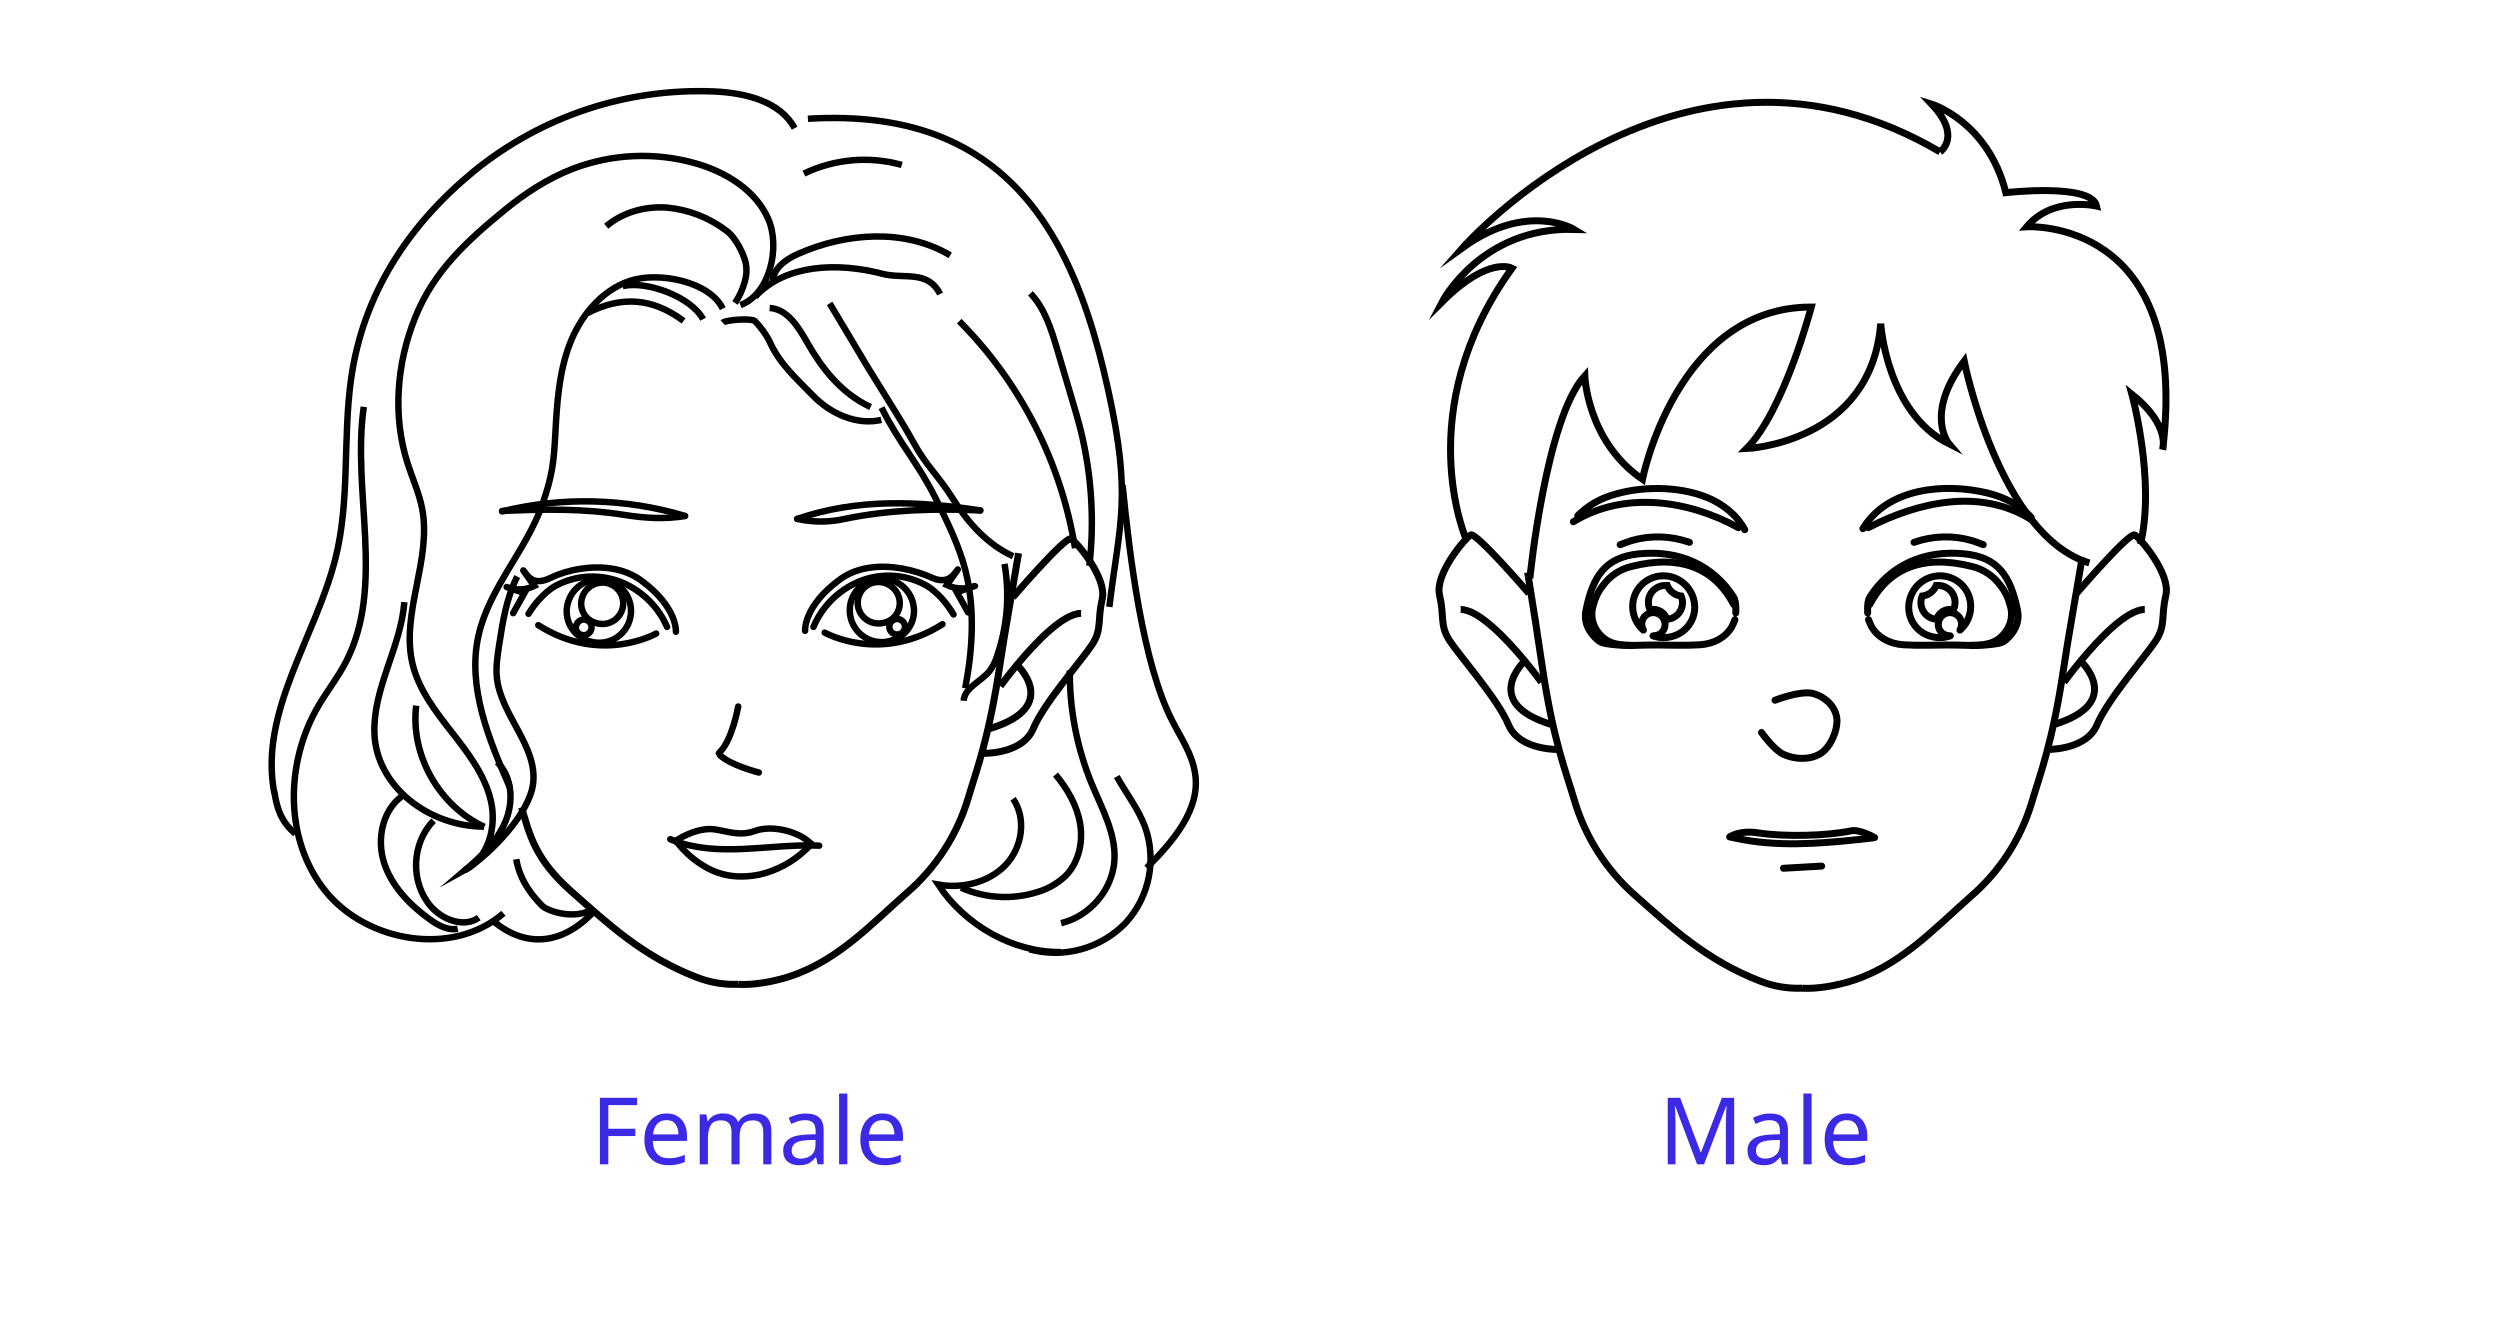
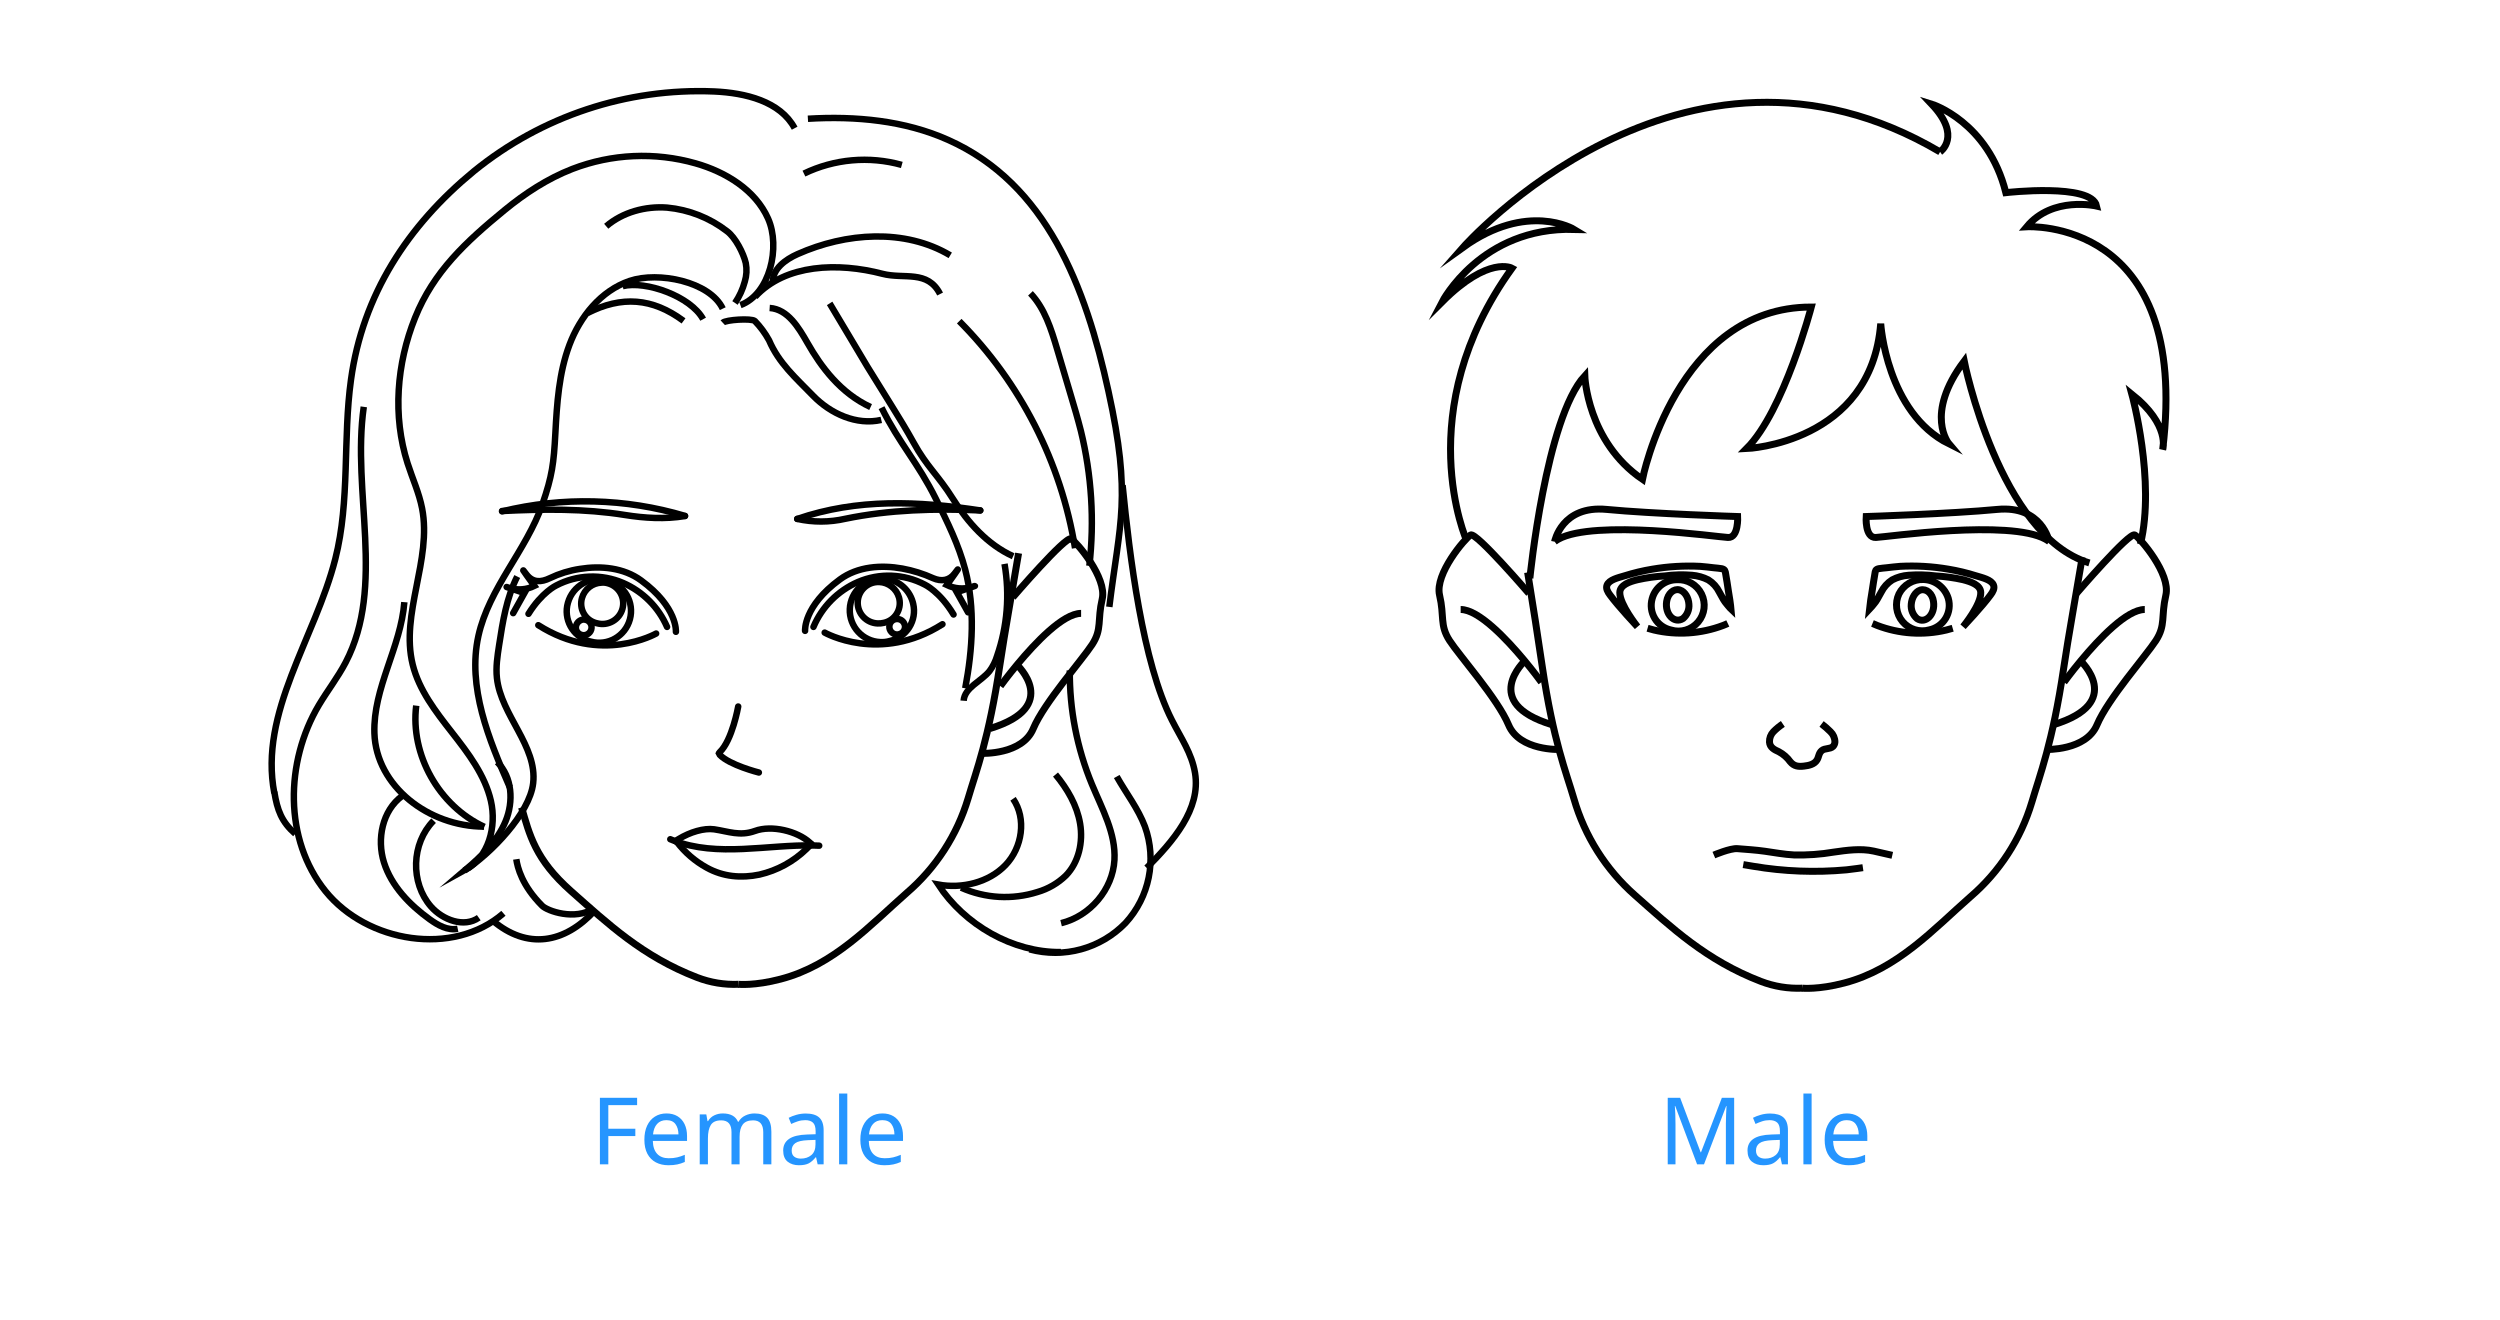
<svg xmlns="http://www.w3.org/2000/svg" viewBox="0 0 966 510">
  <defs>
-     <style>.cls-1,.cls-2,.cls-3,.cls-5,.cls-6,.cls-7{fill:none;stroke:#000;}.cls-1,.cls-2,.cls-6,.cls-7{stroke-linecap:round;}.cls-1,.cls-6{stroke-linejoin:round;}.cls-1,.cls-2,.cls-3{stroke-width:2.7px;}.cls-2,.cls-3,.cls-5,.cls-7{stroke-miterlimit:10;}.cls-4{font-size:36px;fill:#3c29e6;font-family:Avenir-Medium, Avenir;}.cls-5,.cls-6,.cls-7{stroke-width:2.5px;}</style>
+     <style>.cls-1,.cls-3,.cls-4,.cls-5{fill:none;stroke:#000;}.cls-1,.cls-3,.cls-5{stroke-miterlimit:10;}.cls-1{stroke-width:2.7px;}.cls-2{font-size:36px;fill:#2595ff;font-family:Avenir-Medium, Avenir;}.cls-3,.cls-4,.cls-5{stroke-width:2.5px;}.cls-4,.cls-5{stroke-linecap:round;}.cls-4{stroke-linejoin:round;}</style>
  </defs>
  <g id="图层_6" data-name="图层 6">
-     <g id="eyebrow">
-       <path class="cls-1" d="M719.82,204.28c9.66-15.94,31.86-17.77,48.39-13.72,6.26,1.57,12.34,4.57,16.65,9.34" />
-       <path class="cls-1" d="M721.91,203.88c19.39-10,43.1-15.28,62.62-3.33" />
-       <path class="cls-1" d="M674.17,204.67c-3.13-5.81-8.62-10.06-14.76-12.54-11-4.37-25.53-4.37-36.76-.72a31.61,31.61,0,0,0-13,7.84" />
-       <path class="cls-1" d="M671.69,203.88c-19.4-10.7-44.15-14.23-63.74-2.28" />
-     </g>
-     <g id="eye2">
-       <path class="cls-2" d="M652.79,209.56a36.58,36.58,0,0,0-22.65-.59c-1.35.41-4.11,1.51-4.11,1.51" />
-       <path class="cls-2" d="M670.7,236.85s.31-4.37-.83-6.14c-7.8-12.14-20.75-18.29-36.53-16.71-13.06,1.3-17.82,8.57-20.53,21.83-.54,2.64-.57,7,4.66,11.59,1.42,1.24,3.83,1.39,5.92,1.64,5.59.67,11.23.1,16.85.16s11,.27,16.59-.08,9.89-2.94,12.21-6.69a21.22,21.22,0,0,0,1.32-3" />
-       <path class="cls-2" d="M669.91,233.59c-7.18-13.72-20.24-19.59-39.44-14.72a19,19,0,0,0-11,7.25,19.45,19.45,0,0,0-3.75,7.49,11.37,11.37,0,0,0,.95,9.5c3.36,5.31,7.47,6.2,14.08,6.28" />
-       <path class="cls-3" d="M649.86,231.07c-.07-.27-.27-.78-.27-.78l-.63-.1a6.52,6.52,0,0,1-4.5-3.47c-.08-.16-.23-.5-.23-.5l-.54,0a6.55,6.55,0,0,0-6.14,3.72,6.64,6.64,0,0,0-.24,5c.08.24.29.7.29.7a9.8,9.8,0,0,1,1.51-.16,5.41,5.41,0,0,1,4.66,3.06c.12.25.3.78.3.78s.71-.09,1.07-.18A6.42,6.42,0,0,0,649.86,231.07Z" />
-       <path class="cls-1" d="M654.38,231.38a12.15,12.15,0,0,0-11.21-8.88A11.91,11.91,0,0,0,632,229.24a12.13,12.13,0,0,0,2.32,13.59l.68.65a8.47,8.47,0,0,1-.39-.88,4.56,4.56,0,0,1,.19-3.35,4.49,4.49,0,0,1,4.2-2.53,4.58,4.58,0,0,1,4.21,3.34,4.38,4.38,0,0,1-3.22,5.49,8.73,8.73,0,0,1-1.26.15l.63.21a12.07,12.07,0,0,0,6.44.1A11.67,11.67,0,0,0,654.38,231.38Z" />
-       <path class="cls-2" d="M739.58,209.56a36.58,36.58,0,0,1,22.65-.59c1.35.41,4.1,1.51,4.1,1.51" />
-       <path class="cls-2" d="M721.67,236.85s-.32-4.37.82-6.14c7.8-12.14,20.75-18.29,36.54-16.71,13.06,1.3,17.81,8.57,20.53,21.83.54,2.64.57,7-4.66,11.59-1.42,1.24-3.84,1.39-5.92,1.64-5.59.67-11.24.1-16.85.16s-11,.27-16.59-.08-9.89-2.94-12.22-6.69a22.55,22.55,0,0,1-1.32-3" />
-       <path class="cls-2" d="M722.46,233.59c7.18-13.72,20.24-19.59,39.43-14.72a19.07,19.07,0,0,1,11,7.25,19.45,19.45,0,0,1,3.75,7.49,11.37,11.37,0,0,1-1,9.5c-3.35,5.31-7.47,6.2-14.07,6.28" />
-       <path class="cls-3" d="M742.5,231.07c.08-.27.28-.78.28-.78l.63-.1a6.54,6.54,0,0,0,4.5-3.47c.08-.16.23-.5.23-.5l.53,0a6.57,6.57,0,0,1,6.15,3.72,6.69,6.69,0,0,1,.24,5c-.08.24-.3.7-.3.7a9.62,9.62,0,0,0-1.5-.16,5.41,5.41,0,0,0-4.66,3.06c-.12.25-.3.78-.3.78s-.71-.09-1.08-.18A6.43,6.43,0,0,1,742.5,231.07Z" />
-       <path class="cls-1" d="M738,231.38a12.14,12.14,0,0,1,11.2-8.88,11.9,11.9,0,0,1,11.16,6.74A12.13,12.13,0,0,1,758,242.83l-.68.65a7.84,7.84,0,0,0,.4-.88,4.56,4.56,0,0,0-.2-3.35,4.47,4.47,0,0,0-4.19-2.53,4.56,4.56,0,0,0-4.21,3.34,4.37,4.37,0,0,0,3.22,5.49,8.58,8.58,0,0,0,1.26.15l-.63.21a12.07,12.07,0,0,1-6.44.1A11.65,11.65,0,0,1,738,231.38Z" />
-     </g>
-     <path id="nose" class="cls-2" d="M685.86,270.58s9.72-3.85,14.64-2.62,9.32,5.5,9.32,10.7a15.86,15.86,0,0,1-1.51,6.25,15.44,15.44,0,0,1-3.41,5.15c-4.08,3.79-10.93,3.6-15.74,1.43-3.73-1.67-8.5-8.45-8.5-8.45" />
-     <g id="mouth">
-       <g id="mouse">
-         <path class="cls-2" d="M668.42,323.36l2.25.53c15.5,3.35,31.6,2.18,47.47.5l5.71-.65" />
-         <line class="cls-2" x1="689.12" y1="335.5" x2="703.89" y2="334.66" />
-       </g>
-       <path class="cls-1" d="M668.42,323.36s3.58-2.69,10.87-1.54c9.83,1.54,26.33,1.25,36.07-.8,3.2-.65,9,2.61,9,2.61" />
-     </g>
-     <path class="cls-3" d="M696.31,381.83s6.25.65,16.3-2c20.61-5.36,34.63-20.9,48.76-33.31A77.45,77.45,0,0,0,785.09,310c3.07-10.45,8-22.85,12.28-51.59,2-13.34,4.79-28.51,7.21-43.1" />
-     <path class="cls-3" d="M696.4,381.83a39.86,39.86,0,0,1-16-2.62c-21.16-8.13-34.62-20.89-48.66-33.3a78.79,78.79,0,0,1-23.56-37.22c-3.06-10.45-7.94-22.21-12.22-50.94-2.12-14.24-3.17-21.1-5.68-36.57" />
+     <path class="cls-1" d="M696.31,381.83s6.25.65,16.3-2c20.61-5.36,34.63-20.9,48.76-33.31A77.45,77.45,0,0,0,785.09,310c3.07-10.45,8-22.85,12.28-51.59,2-13.34,4.79-28.51,7.21-43.1" />
+     <path class="cls-1" d="M696.4,381.83a39.86,39.86,0,0,1-16-2.62c-21.16-8.13-34.62-20.89-48.66-33.3a78.79,78.79,0,0,1-23.56-37.22c-3.06-10.45-7.94-22.21-12.22-50.94-2.12-14.24-3.17-21.1-5.68-36.57" />
    <g id="ear">
-       <path class="cls-3" d="M802.34,229.32s20.47-23.86,22.55-22.61,13.92,15,12,23.26,0,11.58-3.85,17.53S814.52,270,810.27,280.09s-19.83,9.51-19.83,9.51" />
-       <path class="cls-3" d="M797.53,263.61s2.69-3.73,6.64-8.47c6.88-8.27,17.6-19.62,24.57-19.63" />
-       <path class="cls-3" d="M803.85,255.26s17.6,16.24-10.31,24.74" />
+       <path class="cls-1" d="M802.34,229.32s20.47-23.86,22.55-22.61,13.92,15,12,23.26,0,11.58-3.85,17.53S814.52,270,810.27,280.09s-19.83,9.51-19.83,9.51" />
+       <path class="cls-1" d="M797.53,263.61s2.69-3.73,6.64-8.47c6.88-8.27,17.6-19.62,24.57-19.63" />
+       <path class="cls-1" d="M803.85,255.26s17.6,16.24-10.31,24.74" />
    </g>
    <g id="ear-2" data-name="ear">
-       <path class="cls-3" d="M590.79,229.32s-20.47-23.86-22.54-22.61-13.93,15-12,23.26,0,11.58,3.85,17.53,18.57,22.46,22.81,32.59,19.84,9.51,19.84,9.51" />
-       <path class="cls-3" d="M595.6,263.61s-2.69-3.73-6.63-8.47c-6.89-8.27-17.61-19.62-24.57-19.63" />
-       <path class="cls-3" d="M589.28,255.26S571.69,271.5,599.59,280" />
+       <path class="cls-1" d="M590.79,229.32s-20.47-23.86-22.54-22.61-13.93,15-12,23.26,0,11.58,3.85,17.53,18.57,22.46,22.81,32.59,19.84,9.51,19.84,9.51" />
+       <path class="cls-1" d="M595.6,263.61s-2.69-3.73-6.63-8.47c-6.89-8.27-17.61-19.62-24.57-19.63" />
+       <path class="cls-1" d="M589.28,255.26S571.69,271.5,599.59,280" />
    </g>
    <g id="hair">
-       <path id="hair-2" data-name="hair" class="cls-3" d="M566.76,209s-22.41-50.08,17.49-105.36c0,0-9-5-27,13,0,0,15-29,51-28,0,0-18-11-43,7,0,0,84.45-95.91,184.4-36.94" />
-       <path id="hair-3" data-name="hair" class="cls-3" d="M749.66,58.67s8.57-5.93-3.29-18.45c0,0,21.81,6.71,28.69,34.22,0,0,33.07-3.82,35.07,5.18,0,0-17-4-27,8,0,0,63.47-3.84,52.54,86.05,0,0,3.08-9.38-11.92-21.37,0,0,9.23,33.6,3.3,58" />
-       <path id="hair-4" data-name="hair" class="cls-3" d="M591.14,223.46s6.18-61.94,21.22-78.26c0,0,.88,25.39,22.28,40,0,0,13.18-66.56,65.24-66.56,0,0-10.54,40.2-25,54.69,0,0,48.11-2,51.83-48.28,0,0,2.21,34.44,26.4,46.48,0,0-9.72-11.35,5.85-32,0,0,13.45,67.45,48.38,78" />
+       <path id="hair-2" data-name="hair" class="cls-1" d="M566.76,209s-22.41-50.08,17.49-105.36c0,0-9-5-27,13,0,0,15-29,51-28,0,0-18-11-43,7,0,0,84.45-95.91,184.4-36.94" />
+       <path id="hair-3" data-name="hair" class="cls-1" d="M749.66,58.67s8.57-5.93-3.29-18.45c0,0,21.81,6.71,28.69,34.22,0,0,33.07-3.82,35.07,5.18,0,0-17-4-27,8,0,0,63.47-3.84,52.54,86.05,0,0,3.08-9.38-11.92-21.37,0,0,9.23,33.6,3.3,58" />
+       <path id="hair-4" data-name="hair" class="cls-1" d="M591.14,223.46s6.18-61.94,21.22-78.26c0,0,.88,25.39,22.28,40,0,0,13.18-66.56,65.24-66.56,0,0-10.54,40.2-25,54.69,0,0,48.11-2,51.83-48.28,0,0,2.21,34.44,26.4,46.48,0,0-9.72-11.35,5.85-32,0,0,13.45,67.45,48.38,78" />
    </g>
-     <text class="cls-4" transform="translate(228.32 449.89)">
+     <text class="cls-2" transform="translate(228.32 449.89)">
      <tspan xml:space="preserve">Female                               Male</tspan>
    </text>
  </g>
  <g id="图层_8" data-name="图层 8">
-     <path class="cls-3" d="M285.31,380.33s6.25.65,16.3-2c20.61-5.36,34.63-20.9,48.76-33.31a77.45,77.45,0,0,0,23.72-36.57c3.07-10.45,8-22.85,12.28-51.59,2-13.34,4.79-28.51,7.21-43.1" />
-     <path class="cls-3" d="M285.4,380.33a39.86,39.86,0,0,1-16-2.62c-21.16-8.13-34.62-20.89-48.66-33.3s-16.15-22-19.2-32.41" />
+     <path class="cls-1" d="M285.31,380.33s6.25.65,16.3-2c20.61-5.36,34.63-20.9,48.76-33.31a77.45,77.45,0,0,0,23.72-36.57c3.07-10.45,8-22.85,12.28-51.59,2-13.34,4.79-28.51,7.21-43.1" />
+     <path class="cls-1" d="M285.4,380.33a39.86,39.86,0,0,1-16-2.62c-21.16-8.13-34.62-20.89-48.66-33.3s-16.15-22-19.2-32.41" />
    <g id="ear-3" data-name="ear">
-       <path class="cls-3" d="M391.34,230.82s20.47-23.86,22.55-22.61,13.92,15,12,23.26,0,11.58-3.85,17.53-18.56,22.46-22.81,32.59-19.83,9.51-19.83,9.51" />
-       <path class="cls-3" d="M386.53,265.11s2.69-3.73,6.64-8.47c6.88-8.27,17.6-19.62,24.57-19.63" />
-       <path class="cls-3" d="M392.85,256.76s17.6,16.24-10.31,24.74" />
+       <path class="cls-1" d="M391.34,230.82s20.47-23.86,22.55-22.61,13.92,15,12,23.26,0,11.58-3.85,17.53-18.56,22.46-22.81,32.59-19.83,9.51-19.83,9.51" />
+       <path class="cls-1" d="M386.53,265.11s2.69-3.73,6.64-8.47c6.88-8.27,17.6-19.62,24.57-19.63" />
+       <path class="cls-1" d="M392.85,256.76s17.6,16.24-10.31,24.74" />
    </g>
    <g id="hair-5" data-name="hair">
-       <path class="cls-5" d="M320.57,117.23c1,1.57,13.59,22.84,14.58,24.43l9.3,15c2.92,4.72,5.84,9.43,8.51,14.28,5.22,9.52,9.45,12.56,15.22,21.76s13.35,17.71,23.3,22.24" />
-       <path class="cls-5" d="M340.63,157.52c7,14.08,14,21.17,21,35.25,4.41,8.86,8.84,17.8,11.33,27.35,3.89,14.92,2.87,30.7,0,45.84" />
-       <path class="cls-5" d="M388.15,217.89a71.65,71.65,0,0,1-2.88,35.57,18.89,18.89,0,0,1-2.92,5.85c-3.27,4.06-9.61,6.3-10,11.46" />
-       <path class="cls-5" d="M279.27,119.27c-5-10.52-24.89-14.49-36-10.71s-19.14,13.8-23.23,24.68-4.83,22.66-5.45,34.25-1.21,16.36-5,27.33c-6.23,17.85-20.66,32.43-24.73,50.88-4.36,19.79,4,39.92,12.12,58.51" />
-       <path class="cls-5" d="M264.12,124c-12-8.92-23.89-9.81-37.2-3" />
-       <path class="cls-5" d="M271.69,123.34c-4.81-8.83-22.14-15-31.1-12.76" />
-       <path class="cls-5" d="M286.09,117.9c11.42-4.22,15.6-22.44,10.69-33.46s-16.34-18-28-21.32a75.21,75.21,0,0,0-47.65,2.17c-9.59,3.73-18.3,9.43-26.22,15.94C180,93.47,167.52,105,160.39,122.75s-8.74,38-2.91,56.24c1.86,5.83,4.46,11.46,5.62,17.47,3.87,19.94-8.49,40.62-3.63,60.35,2.44,9.87,8.92,18.22,15.21,26.26s12.71,16.47,15,26.39-.85,21.78-9.87,26.68c6.27-5.32,12.4-11.25,15.54-18.8s2.63-17.11-3.23-22.88" />
-       <path class="cls-5" d="M284,117.07a27.22,27.22,0,0,0,3.79-8.27,14.79,14.79,0,0,0,.38-7.14c-.91-3.88-4-9.88-7.21-12.29a44.77,44.77,0,0,0-23.17-9.15c-8.41-.63-17.18,1.76-23.55,7.21" />
-       <path class="cls-5" d="M279.27,124.7c1.26-1.18,11.05-1.77,12.39-.68a34.71,34.71,0,0,1,5.5,7.47c3.82,8.89,10.22,14.42,17,21.4s16.86,11.57,26.37,9.36" />
-       <path class="cls-5" d="M291.77,114.68c11.8-12.79,32.21-13.32,49.16-8.89,8.4,2.19,17.5-1.67,22.32,7.83" />
-       <path class="cls-5" d="M298.67,109c-.2-5.07,4.82-8.72,9.51-10.81,18.67-8.33,41.45-10,59,.47" />
-       <path class="cls-5" d="M431.51,300.05c3.63,6.47,8.3,12.42,10.9,19.35a36.68,36.68,0,0,1-7.52,37.26,37.87,37.87,0,0,1-37.09,10.17" />
-       <path class="cls-5" d="M370.65,124.09a161,161,0,0,1,44.75,87.72" />
-       <path class="cls-5" d="M391.44,308.64c5.29,7.68,3.56,18.88-2.91,25.62s-16.74,9.21-26,7.54c10.17,15.5,28.7,26.3,47.42,26.08" />
-       <path class="cls-5" d="M371.39,343a41.54,41.54,0,0,0,29.48,1.68,26.27,26.27,0,0,0,11-6.39c5-5.17,6.67-12.91,5.49-20s-4.93-13.48-9.51-19" />
-       <path class="cls-5" d="M413.37,259.05a112.65,112.65,0,0,0,8.55,44c3.93,9.49,9.27,19,8.7,29.24C430,343.64,421.21,354,410,356.71" />
-       <path class="cls-5" d="M433.77,187.46c2.73,27.54,7.73,68.54,19.05,90.8,3.53,7,7.66,12.74,8.94,20.41,2.35,14-8.58,26.53-18.7,36.68" />
-       <path class="cls-5" d="M312.17,45.89c18.43-1.11,37.41.65,54.22,8.18,38.07,17,53.11,56.81,61.92,97.13,9,41,4.37,50.41.33,83.31" />
-       <path class="cls-5" d="M398.17,113.34c5.54,5.84,8,13.82,10.28,21.49q2.6,8.76,5.2,17.52c1.4,4.69,2.8,9.39,4,14.14a148.92,148.92,0,0,1,3.28,52.16" />
-       <path class="cls-5" d="M297.39,119c7,.46,11.22,7.55,14.66,13.58,5.2,9.13,12.65,19.28,24.35,24.71" />
-       <path class="cls-5" d="M310.64,67.08a53.7,53.7,0,0,1,37.82-3.35" />
-       <path class="cls-5" d="M199.86,222.77c-4.15,8.21-5.61,17.44-7,26.5-.65,4.22-1.31,8.49-.85,12.73,1.57,14.42,15.68,26.25,14,40.66-1.33,11.67-16.53,27.41-26.57,33.72" />
-       <path class="cls-5" d="M307.05,49.54C301.47,39.1,287.94,35.88,276,35.34a138.09,138.09,0,0,0-92.86,30.79c-25.68,21.1-43,47.87-47.51,80.53-3.2,23-.32,46.77-6.06,69.28C121.73,246.73,100,275.25,106,306.45" />
-       <path class="cls-5" d="M140.56,157.2c-4.69,33,8.46,69.11-7,98.76-3,5.73-7,10.88-10.32,16.44-13.09,22-13.57,52,2.51,71.94s49.37,25.42,68.78,8.56" />
-       <path class="cls-5" d="M106,306c1.14,7,2.77,11.5,8.1,16.2" />
-       <path class="cls-5" d="M185,354.59c-5.66,4-13.9.9-18.45-4.27-8.07-9.19-7.64-24.48,1-33.21" />
-       <path class="cls-5" d="M176.87,358.87c-3.89.8-7.72-1.39-10.92-3.71-7.74-5.6-14.73-12.85-17.58-21.9s-.65-20.08,7.06-25.72" />
-       <path class="cls-5" d="M156.24,232.67c-1.34,17.42-12.13,33.16-11.57,50.63.66,20.52,21,36.09,42.36,36.11" />
-       <path class="cls-5" d="M160.83,272.66c-2.36,18.95,8.8,38.79,26.34,46.84" />
-       <path class="cls-5" d="M190.37,355.71c13.3,11.3,27.69,8.94,39.48-3.89" />
-       <path class="cls-5" d="M199.5,332c.46,3.13,2.15,10.15,10,18,2,2,12.66,5.82,20,1" />
+       <path class="cls-3" d="M320.57,117.23c1,1.57,13.59,22.84,14.58,24.43l9.3,15c2.92,4.72,5.84,9.43,8.51,14.28,5.22,9.52,9.45,12.56,15.22,21.76s13.35,17.71,23.3,22.24" />
+       <path class="cls-3" d="M340.63,157.52c7,14.08,14,21.17,21,35.25,4.41,8.86,8.84,17.8,11.33,27.35,3.89,14.92,2.87,30.7,0,45.84" />
+       <path class="cls-3" d="M388.15,217.89a71.65,71.65,0,0,1-2.88,35.57,18.89,18.89,0,0,1-2.92,5.85c-3.27,4.06-9.61,6.3-10,11.46" />
+       <path class="cls-3" d="M279.27,119.27c-5-10.52-24.89-14.49-36-10.71s-19.14,13.8-23.23,24.68-4.83,22.66-5.45,34.25-1.21,16.36-5,27.33c-6.23,17.85-20.66,32.43-24.73,50.88-4.36,19.79,4,39.92,12.12,58.51" />
+       <path class="cls-3" d="M264.12,124c-12-8.92-23.89-9.81-37.2-3" />
+       <path class="cls-3" d="M271.69,123.34c-4.81-8.83-22.14-15-31.1-12.76" />
+       <path class="cls-3" d="M286.09,117.9c11.42-4.22,15.6-22.44,10.69-33.46s-16.34-18-28-21.32a75.21,75.21,0,0,0-47.65,2.17c-9.59,3.73-18.3,9.43-26.22,15.94C180,93.47,167.52,105,160.39,122.75s-8.74,38-2.91,56.24c1.86,5.83,4.46,11.46,5.62,17.47,3.87,19.94-8.49,40.62-3.63,60.35,2.44,9.87,8.92,18.22,15.21,26.26s12.71,16.47,15,26.39-.85,21.78-9.87,26.68c6.27-5.32,12.4-11.25,15.54-18.8s2.63-17.11-3.23-22.88" />
+       <path class="cls-3" d="M284,117.07a27.22,27.22,0,0,0,3.79-8.27,14.79,14.79,0,0,0,.38-7.14c-.91-3.88-4-9.88-7.21-12.29a44.77,44.77,0,0,0-23.17-9.15c-8.41-.63-17.18,1.76-23.55,7.21" />
+       <path class="cls-3" d="M279.27,124.7c1.26-1.18,11.05-1.77,12.39-.68a34.71,34.71,0,0,1,5.5,7.47c3.82,8.89,10.22,14.42,17,21.4s16.86,11.57,26.37,9.36" />
+       <path class="cls-3" d="M291.77,114.68c11.8-12.79,32.21-13.32,49.16-8.89,8.4,2.19,17.5-1.67,22.32,7.83" />
+       <path class="cls-3" d="M298.67,109c-.2-5.07,4.82-8.72,9.51-10.81,18.67-8.33,41.45-10,59,.47" />
+       <path class="cls-3" d="M431.51,300.05c3.63,6.47,8.3,12.42,10.9,19.35a36.68,36.68,0,0,1-7.52,37.26,37.87,37.87,0,0,1-37.09,10.17" />
+       <path class="cls-3" d="M370.65,124.09a161,161,0,0,1,44.75,87.72" />
+       <path class="cls-3" d="M391.44,308.64c5.29,7.68,3.56,18.88-2.91,25.62s-16.74,9.21-26,7.54c10.17,15.5,28.7,26.3,47.42,26.08" />
+       <path class="cls-3" d="M371.39,343a41.54,41.54,0,0,0,29.48,1.68,26.27,26.27,0,0,0,11-6.39c5-5.17,6.67-12.91,5.49-20s-4.93-13.48-9.51-19" />
+       <path class="cls-3" d="M413.37,259.05a112.65,112.65,0,0,0,8.55,44c3.93,9.49,9.27,19,8.7,29.24C430,343.64,421.21,354,410,356.71" />
+       <path class="cls-3" d="M433.77,187.46c2.73,27.54,7.73,68.54,19.05,90.8,3.53,7,7.66,12.74,8.94,20.41,2.35,14-8.58,26.53-18.7,36.68" />
+       <path class="cls-3" d="M312.17,45.89c18.43-1.11,37.41.65,54.22,8.18,38.07,17,53.11,56.81,61.92,97.13,9,41,4.37,50.41.33,83.31" />
+       <path class="cls-3" d="M398.17,113.34c5.54,5.84,8,13.82,10.28,21.49q2.6,8.76,5.2,17.52c1.4,4.69,2.8,9.39,4,14.14a148.92,148.92,0,0,1,3.28,52.16" />
+       <path class="cls-3" d="M297.39,119c7,.46,11.22,7.55,14.66,13.58,5.2,9.13,12.65,19.28,24.35,24.71" />
+       <path class="cls-3" d="M310.64,67.08a53.7,53.7,0,0,1,37.82-3.35" />
+       <path class="cls-3" d="M199.86,222.77c-4.15,8.21-5.61,17.44-7,26.5-.65,4.22-1.31,8.49-.85,12.73,1.57,14.42,15.68,26.25,14,40.66-1.33,11.67-16.53,27.41-26.57,33.72" />
+       <path class="cls-3" d="M307.05,49.54C301.47,39.1,287.94,35.88,276,35.34a138.09,138.09,0,0,0-92.86,30.79c-25.68,21.1-43,47.87-47.51,80.53-3.2,23-.32,46.77-6.06,69.28C121.73,246.73,100,275.25,106,306.45" />
+       <path class="cls-3" d="M140.56,157.2c-4.69,33,8.46,69.11-7,98.76-3,5.73-7,10.88-10.32,16.44-13.09,22-13.57,52,2.51,71.94s49.37,25.42,68.78,8.56" />
+       <path class="cls-3" d="M106,306c1.14,7,2.77,11.5,8.1,16.2" />
+       <path class="cls-3" d="M185,354.59c-5.66,4-13.9.9-18.45-4.27-8.07-9.19-7.64-24.48,1-33.21" />
+       <path class="cls-3" d="M176.87,358.87c-3.89.8-7.72-1.39-10.92-3.71-7.74-5.6-14.73-12.85-17.58-21.9s-.65-20.08,7.06-25.72" />
+       <path class="cls-3" d="M156.24,232.67c-1.34,17.42-12.13,33.16-11.57,50.63.66,20.52,21,36.09,42.36,36.11" />
+       <path class="cls-3" d="M160.83,272.66c-2.36,18.95,8.8,38.79,26.34,46.84" />
+       <path class="cls-3" d="M190.37,355.71c13.3,11.3,27.69,8.94,39.48-3.89" />
+       <path class="cls-3" d="M199.5,332c.46,3.13,2.15,10.15,10,18,2,2,12.66,5.82,20,1" />
    </g>
    <g id="图层_5" data-name="图层 5">
-       <g id="eyebrow-2" data-name="eyebrow">
-         <path class="cls-6" d="M308.05,200.51c23.29-8,46.76-6.92,70.75-3.28" />
-         <path class="cls-6" d="M308.05,200.51a42.3,42.3,0,0,0,18.6-.06c17-3.52,34.78-4,52.09-3.22" />
-         <g id="eyebrow-2-2" data-name="eyebrow-2">
-           <path class="cls-6" d="M264.69,199.34A135.11,135.11,0,0,0,194,197.58" />
-           <path class="cls-6" d="M264.69,199.4c-7.74,1.29-15.48.82-23.23-.41-15.72-2.53-31.62-2.29-47.46-1.53" />
+       <g id="eyebrow">
+         <path class="cls-4" d="M308.05,200.51c23.29-8,46.76-6.92,70.75-3.28" />
+         <path class="cls-4" d="M308.05,200.51a42.3,42.3,0,0,0,18.6-.06c17-3.52,34.78-4,52.09-3.22" />
+         <g id="eyebrow-2">
+           <path class="cls-4" d="M264.69,199.34A135.11,135.11,0,0,0,194,197.58" />
+           <path class="cls-4" d="M264.69,199.4c-7.74,1.29-15.48.82-23.23-.41-15.72-2.53-31.62-2.29-47.46-1.53" />
        </g>
      </g>
-       <g id="eye2-2" data-name="eye2">
-         <path class="cls-7" d="M261.17,244.13s.73-9.47-13.44-19.85c-6.72-4.95-15.64-5.75-23.64-4.46a41.16,41.16,0,0,0-11.67,3.6c-3.3,1.59-6.48,1.83-9-1.47-4-5.25,3.05,4.46,3.05,4.46a13.23,13.23,0,0,1-9.53.8c-4.94-1.65,5.69,1.95,5.69,1.95l-4.34,7.76" />
-         <path class="cls-7" d="M257.75,242.24a32.73,32.73,0,0,0-17-17,30,30,0,0,0-25.85,1s-5.49,2.57-10.69,10.94" />
-         <path class="cls-7" d="M253.53,244.8S232.21,257,208,241.57" />
-         <path class="cls-7" d="M311.08,243.76s-.73-9.46,13.44-19.85c6.91-5.07,16-5.68,24.13-4.22a51.26,51.26,0,0,1,11.92,3.73c3.11,1.35,6.17,1,8.3-1.83,4-5.26-3,4.46-3,4.46a13.25,13.25,0,0,0,9.53.79c4.95-1.65-5.68,2-5.68,2l4.34,7.76" />
-         <path class="cls-7" d="M314.32,242.24a32.88,32.88,0,0,1,17.17-17.35,30,30,0,0,1,25.84,1s5.8,2.69,11.12,11.55" />
-         <path class="cls-7" d="M318.66,244.44s21.32,12.15,45.51-3.24" />
-         <path class="cls-6" d="M341.14,223.54a12.29,12.29,0,0,0-1,24.56,10.91,10.91,0,0,0,3.73-.43,11.91,11.91,0,0,0,9-14.29l-.18-.73A12.48,12.48,0,0,0,341.14,223.54Z" />
-         <path class="cls-6" d="M339.73,224.89a8,8,0,0,0-.61,16,8.5,8.5,0,0,0,2.45-.24,7.8,7.8,0,0,0,5.92-9.29c-.06-.18-.06-.3-.12-.49A8.27,8.27,0,0,0,339.73,224.89Z" />
-         <path class="cls-6" d="M346.76,239.18a3,3,0,1,0-.24,6,2.38,2.38,0,0,0,.91-.12,3,3,0,0,0,2.2-3.55c0-.06,0-.12-.06-.12A3,3,0,0,0,346.76,239.18Z" />
-         <path class="cls-6" d="M219.45,232.89a12,12,0,0,0,8.12,14.85l.73.18a12.28,12.28,0,0,0,6.48-23.7,12.52,12.52,0,0,0-15.33,8.67Z" />
-         <path class="cls-6" d="M224.88,231.06a7.76,7.76,0,0,0,5.32,9.65c.18.06.3.06.49.12a8,8,0,1,0,4.21-15.45,6.43,6.43,0,0,0-2.44-.25A8.17,8.17,0,0,0,224.88,231.06Z" />
-         <path class="cls-6" d="M222.62,241.69a2.92,2.92,0,0,0,2,3.6c.06,0,.12,0,.12.06a3.06,3.06,0,0,0,3.73-2.14,3,3,0,0,0-2.14-3.72,4.83,4.83,0,0,0-.92-.12A3.27,3.27,0,0,0,222.62,241.69Z" />
+       <g id="eye2">
+         <path class="cls-5" d="M261.17,244.13s.73-9.47-13.44-19.85c-6.72-4.95-15.64-5.75-23.64-4.46a41.16,41.16,0,0,0-11.67,3.6c-3.3,1.59-6.48,1.83-9-1.47-4-5.25,3.05,4.46,3.05,4.46a13.23,13.23,0,0,1-9.53.8c-4.94-1.65,5.69,1.95,5.69,1.95l-4.34,7.76" />
+         <path class="cls-5" d="M257.75,242.24a32.73,32.73,0,0,0-17-17,30,30,0,0,0-25.85,1s-5.49,2.57-10.69,10.94" />
+         <path class="cls-5" d="M253.53,244.8S232.21,257,208,241.57" />
+         <path class="cls-5" d="M311.08,243.76s-.73-9.46,13.44-19.85c6.91-5.07,16-5.68,24.13-4.22a51.26,51.26,0,0,1,11.92,3.73c3.11,1.35,6.17,1,8.3-1.83,4-5.26-3,4.46-3,4.46a13.25,13.25,0,0,0,9.53.79c4.95-1.65-5.68,2-5.68,2l4.34,7.76" />
+         <path class="cls-5" d="M314.32,242.24a32.88,32.88,0,0,1,17.17-17.35,30,30,0,0,1,25.84,1s5.8,2.69,11.12,11.55" />
+         <path class="cls-5" d="M318.66,244.44s21.32,12.15,45.51-3.24" />
+         <path class="cls-4" d="M341.14,223.54a12.29,12.29,0,0,0-1,24.56,10.91,10.91,0,0,0,3.73-.43,11.91,11.91,0,0,0,9-14.29l-.18-.73A12.48,12.48,0,0,0,341.14,223.54Z" />
+         <path class="cls-4" d="M339.73,224.89a8,8,0,0,0-.61,16,8.5,8.5,0,0,0,2.45-.24,7.8,7.8,0,0,0,5.92-9.29c-.06-.18-.06-.3-.12-.49A8.27,8.27,0,0,0,339.73,224.89Z" />
+         <path class="cls-4" d="M346.76,239.18a3,3,0,1,0-.24,6,2.38,2.38,0,0,0,.91-.12,3,3,0,0,0,2.2-3.55c0-.06,0-.12-.06-.12A3,3,0,0,0,346.76,239.18Z" />
+         <path class="cls-4" d="M219.45,232.89a12,12,0,0,0,8.12,14.85l.73.18a12.28,12.28,0,0,0,6.48-23.7,12.52,12.52,0,0,0-15.33,8.67Z" />
+         <path class="cls-4" d="M224.88,231.06a7.76,7.76,0,0,0,5.32,9.65c.18.06.3.06.49.12a8,8,0,1,0,4.21-15.45,6.43,6.43,0,0,0-2.44-.25A8.17,8.17,0,0,0,224.88,231.06Z" />
+         <path class="cls-4" d="M222.62,241.69a2.92,2.92,0,0,0,2,3.6c.06,0,.12,0,.12.06a3.06,3.06,0,0,0,3.73-2.14,3,3,0,0,0-2.14-3.72,4.83,4.83,0,0,0-.92-.12A3.27,3.27,0,0,0,222.62,241.69Z" />
      </g>
-       <g id="mouth-2" data-name="mouth">
-         <path class="cls-7" d="M259,324.28s.84.35,1.05.42c17.28,6.71,36.65,1.54,54.49,2,.42,0,2,.07,2,.07" />
-         <path class="cls-7" d="M261,325s.91-.56,1.19-.77c4.47-2.73,9.86-4.34,13.78-3.78,5.59.84,9.93,2.73,15.74.63,6.5-2.38,16.37.07,21.19,4.48l.63.63" />
-         <path class="cls-7" d="M261,325a3.12,3.12,0,0,1,.56.35,36.74,36.74,0,0,0,11.54,9.93c6.3,3.5,13.29,4.13,20.36,2.66A38.46,38.46,0,0,0,311.67,328c.63-.56,1.82-1.89,1.82-1.89" />
+       <g id="mouth">
+         <path class="cls-5" d="M259,324.28s.84.35,1.05.42c17.28,6.71,36.65,1.54,54.49,2,.42,0,2,.07,2,.07" />
+         <path class="cls-5" d="M261,325s.91-.56,1.19-.77c4.47-2.73,9.86-4.34,13.78-3.78,5.59.84,9.93,2.73,15.74.63,6.5-2.38,16.37.07,21.19,4.48l.63.63" />
+         <path class="cls-5" d="M261,325a3.12,3.12,0,0,1,.56.35,36.74,36.74,0,0,0,11.54,9.93c6.3,3.5,13.29,4.13,20.36,2.66A38.46,38.46,0,0,0,311.67,328c.63-.56,1.82-1.89,1.82-1.89" />
      </g>
-       <g id="nose-2" data-name="nose">
-         <path class="cls-7" d="M285.24,273s-2.3,13.08-7.17,17.67c-.15.07-.3.44-.3.44a2.05,2.05,0,0,0,.3.52c3.77,4,15.15,6.87,15.15,6.87" />
+       <g id="nose">
+         <path class="cls-5" d="M285.24,273s-2.3,13.08-7.17,17.67c-.15.07-.3.44-.3.44a2.05,2.05,0,0,0,.3.52c3.77,4,15.15,6.87,15.15,6.87" />
      </g>
+     </g>
+     <g id="brow">
+       <path class="cls-1" d="M791.83,209.28a12.36,12.36,0,0,0-1.46-.95c-14-7.71-61.41-.84-65.55-.65-4.31.19-3.73-8.09-3.73-8.09s33.15-1.06,50.59-2.75,20.15,12.46,20.15,12.46" />
+       <g id="brow-2">
+         <path class="cls-1" d="M600.7,209.28a12.86,12.86,0,0,1,1.45-.95c14-7.71,61.42-.84,65.56-.65s3.72-8.09,3.72-8.09-33.15-1.06-50.59-2.75S600.7,209.3,600.7,209.3" />
+       </g>
+     </g>
+     <path id="nose-2" data-name="nose" class="cls-1" d="M703.86,279.73a31.42,31.42,0,0,1,3.43,3,5.52,5.52,0,0,1,1.72,4,2.64,2.64,0,0,1-.75,1.72c-1.17,1.1-3.1.55-4.33,1.58s-1.1,2.48-1.86,3.65c-1,1.65-3.09,2.13-5,2.34-2.2.27-3.85.06-5.29-1.65a12.86,12.86,0,0,0-4.47-3.92c-1.72-.76-3.44-1.65-3.58-3.72a5.44,5.44,0,0,1,1.52-4,23.89,23.89,0,0,1,3.64-3" />
+     <g id="eye2-2" data-name="eye2">
+       <path class="cls-1" d="M722.42,235.26s.27-2.33.41-3.37.35-2.26.55-3.43c.35-2.27.69-4.61,1.1-6.88.14-1,.21-1.58,1.51-1.85,1-.21,2-.21,3-.35,1.72-.2,3.44-.41,5.23-.55a84.42,84.42,0,0,1,18.63,1.1,77.61,77.61,0,0,1,10.65,2.55c2.48.75,6,1.51,6.81,3.64.48,1.24-.28,2.61-1.17,3.78-3.09,4.26-10.59,12.24-10.59,12.24s7-8.53,6.81-13.2c-.07-2.89-3.71-4.13-6.88-4.95A65.72,65.72,0,0,0,748,222.54a53.54,53.54,0,0,0-10.51-.27,16,16,0,0,0-6.33,1.79,12,12,0,0,0-4.26,4.74c-.76,1.24-1.31,2.54-2.2,3.78-.42.62-1,1.17-1.45,1.79C723,234.64,722.42,235.26,722.42,235.26Z" />
+       <path class="cls-1" d="M754.52,242.76s-1.64.48-2.47.68a45.35,45.35,0,0,1-26.74-1.78c-.62-.28-1.79-.76-1.79-.76" />
+       <path class="cls-1" d="M738.51,233.48a6.46,6.46,0,0,0,2.26,5.56c3.24,2.14,7.09-1.58,6.33-6.6-.41-3.09-2.68-5.08-5-4.46-.07,0-.14.06-.21.06C740.09,228.73,738.71,230.93,738.51,233.48Z" />
+       <path class="cls-1" d="M743.25,223.92a10.2,10.2,0,0,0-9.49,5.57,10,10,0,0,0,11.76,13.89,9.68,9.68,0,0,0,7.29-12.17A10.32,10.32,0,0,0,743.25,223.92Z" />
+       <g id="eye2-3" data-name="eye2">
+         <path class="cls-1" d="M668,234.37c-.48-.62-1-1.17-1.45-1.79-.89-1.24-1.44-2.54-2.2-3.78a11.56,11.56,0,0,0-4.26-4.74,17,17,0,0,0-6.32-1.79,49.36,49.36,0,0,0-10.52.27A65.88,65.88,0,0,0,632.77,224c-3.16.75-6.81,2.06-6.88,4.95-.07,4.6,6.81,13.2,6.81,13.2s-7.49-8-10.59-12.24c-.89-1.17-1.65-2.54-1.17-3.78.83-2.13,4.33-2.89,6.81-3.64a77.75,77.75,0,0,1,10.66-2.55,84.85,84.85,0,0,1,18.63-1.1c1.78.14,3.5.35,5.22.55,1,.14,2,.14,3,.35,1.3.27,1.37,1,1.51,1.85.41,2.27.76,4.61,1.1,6.88.21,1.17.34,2.27.55,3.43s.41,3.37.41,3.37S668.17,234.64,668,234.37Z" />
+         <path class="cls-1" d="M667.62,240.9s-1.16.55-1.78.76a46,46,0,0,1-26.75,1.78c-.82-.2-2.47-.68-2.47-.68" />
+         <path class="cls-1" d="M649.2,228c-.07,0-.14-.06-.21-.06-2.26-.62-4.53,1.37-5,4.46-.75,5,3,8.74,6.33,6.6a6.47,6.47,0,0,0,2.27-5.56C652.43,230.93,651.06,228.66,649.2,228Z" />
+         <path class="cls-1" d="M638.41,231.27a9.69,9.69,0,0,0,7.28,12.17A9.94,9.94,0,1,0,648,224,9.9,9.9,0,0,0,638.41,231.27Z" />
+       </g>
+     </g>
+     <g id="mouth-2" data-name="mouth">
+       <path class="cls-1" d="M662.24,330.4s6.36-2.71,9.1-2.48c3.54.29,7.09.5,10.59,1,3.73.52,7.41,1.23,11.24,1.43a79.43,79.43,0,0,0,15.36-1.09c5.05-.72,10.42-1.5,15.46-.4l7.19,1.64" />
+       <path class="cls-1" d="M673.59,334.08s2.55.44,3.83.64a139.39,139.39,0,0,0,36.08,1.38c2.11-.22,6.33-.83,6.33-.83" />
    </g>
  </g>
</svg>
